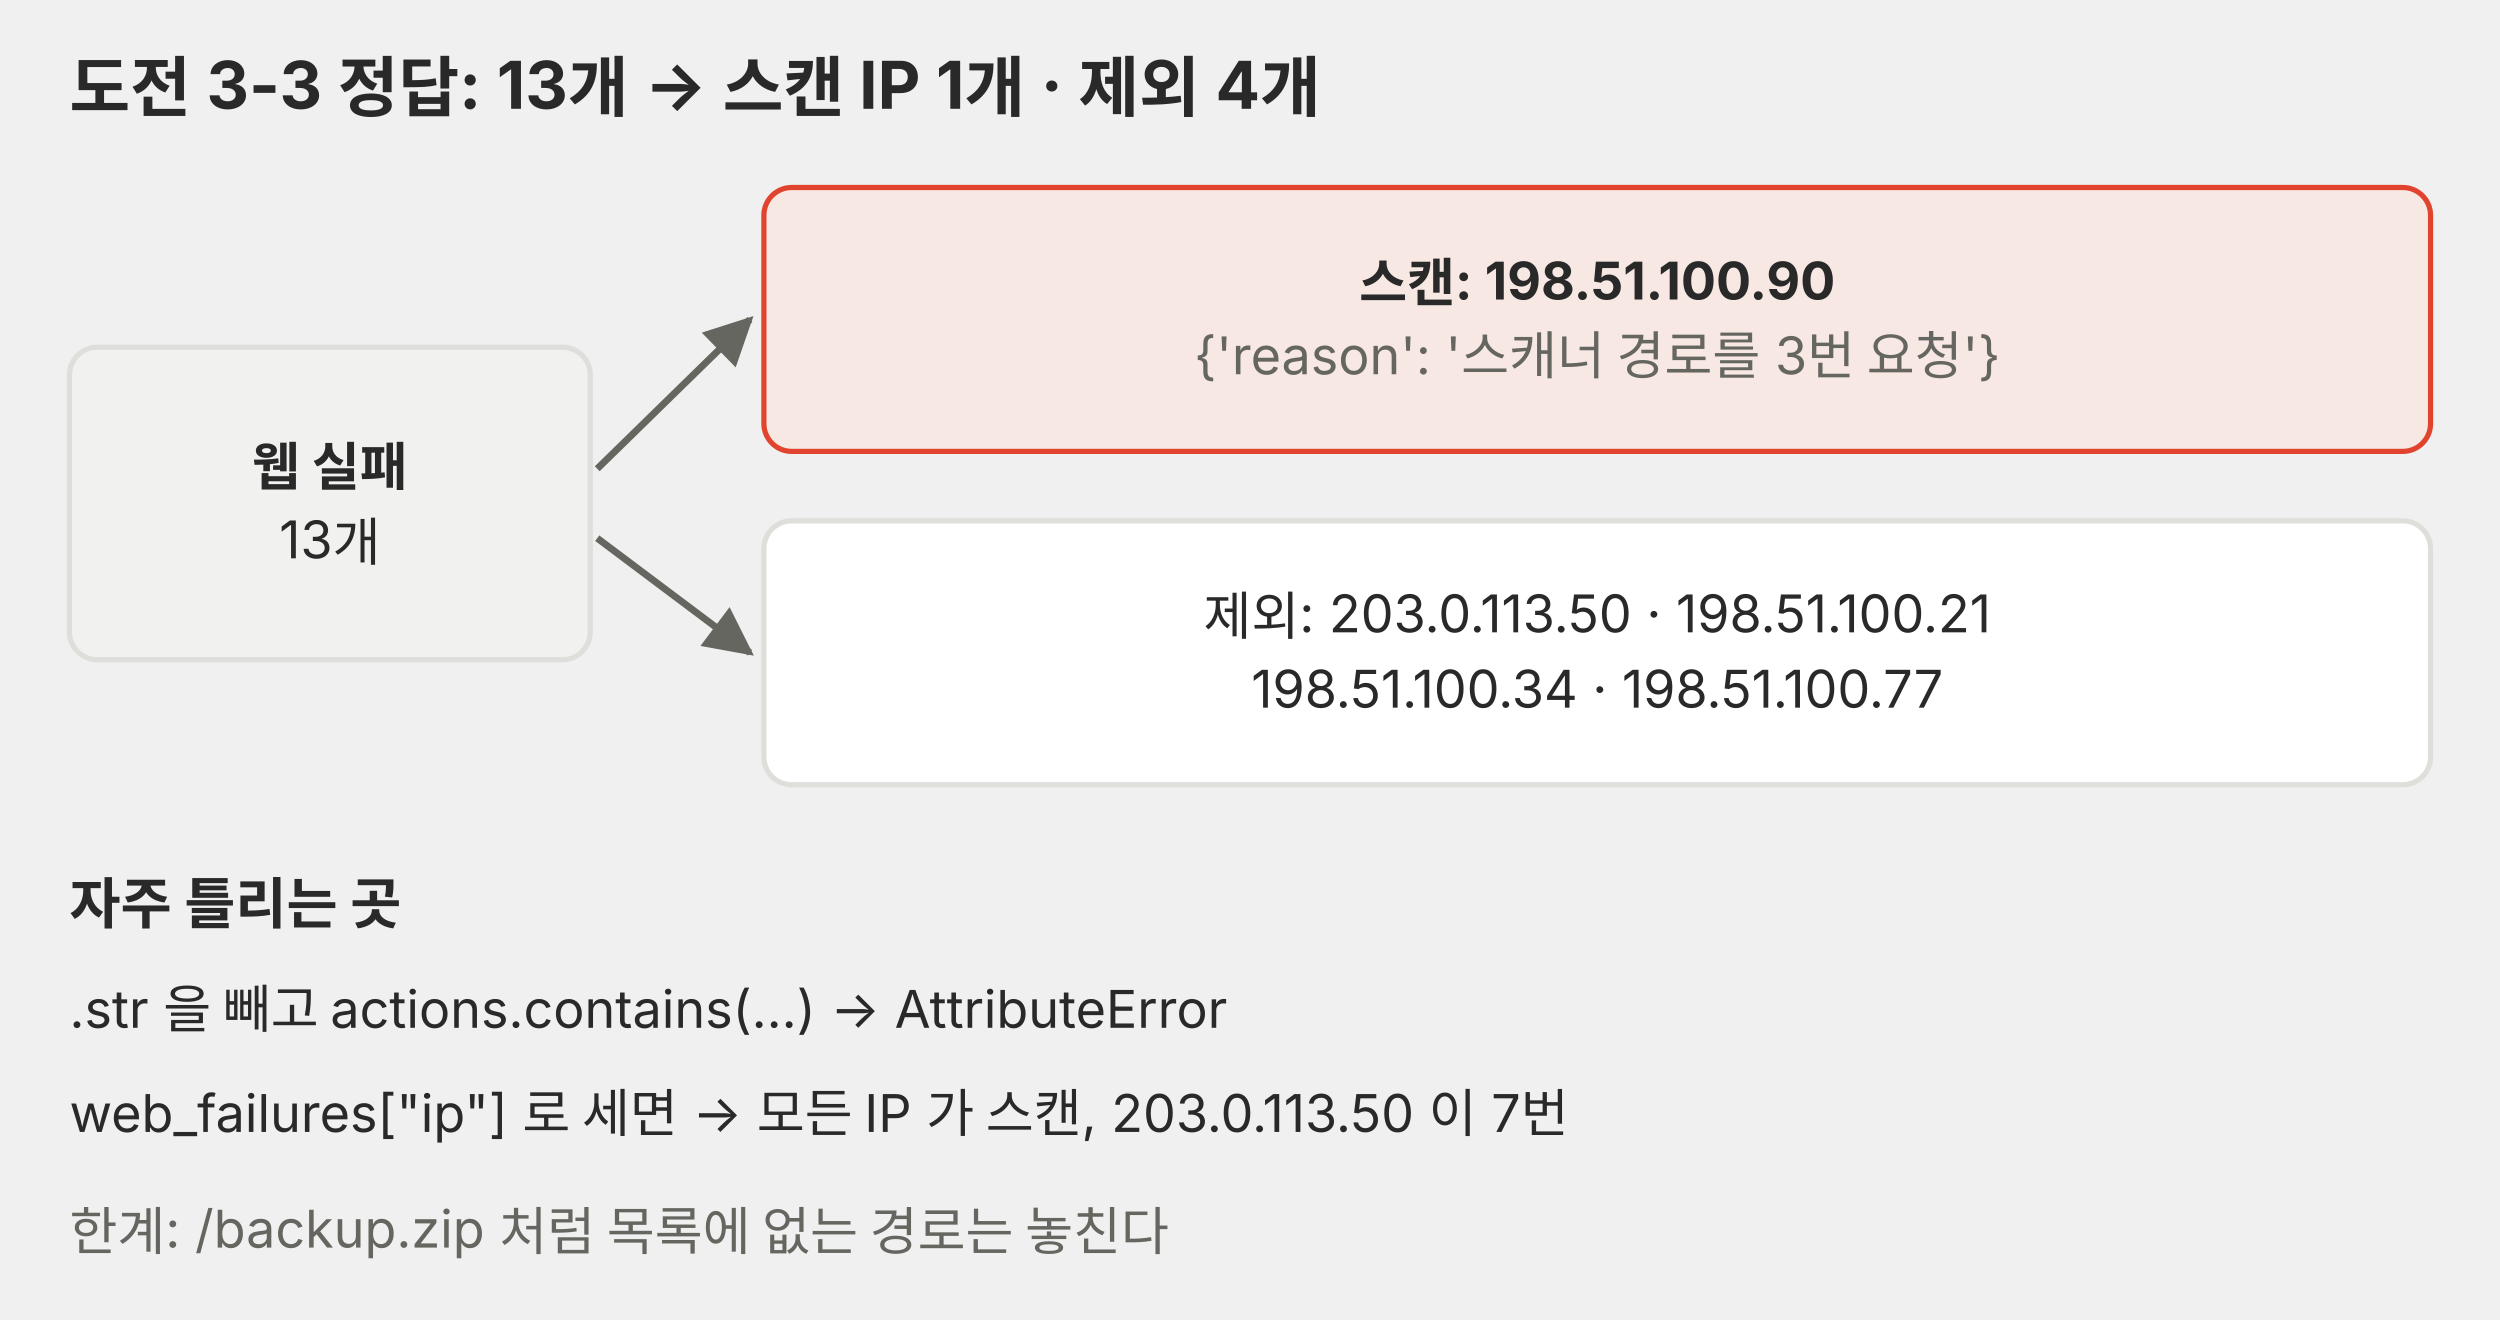
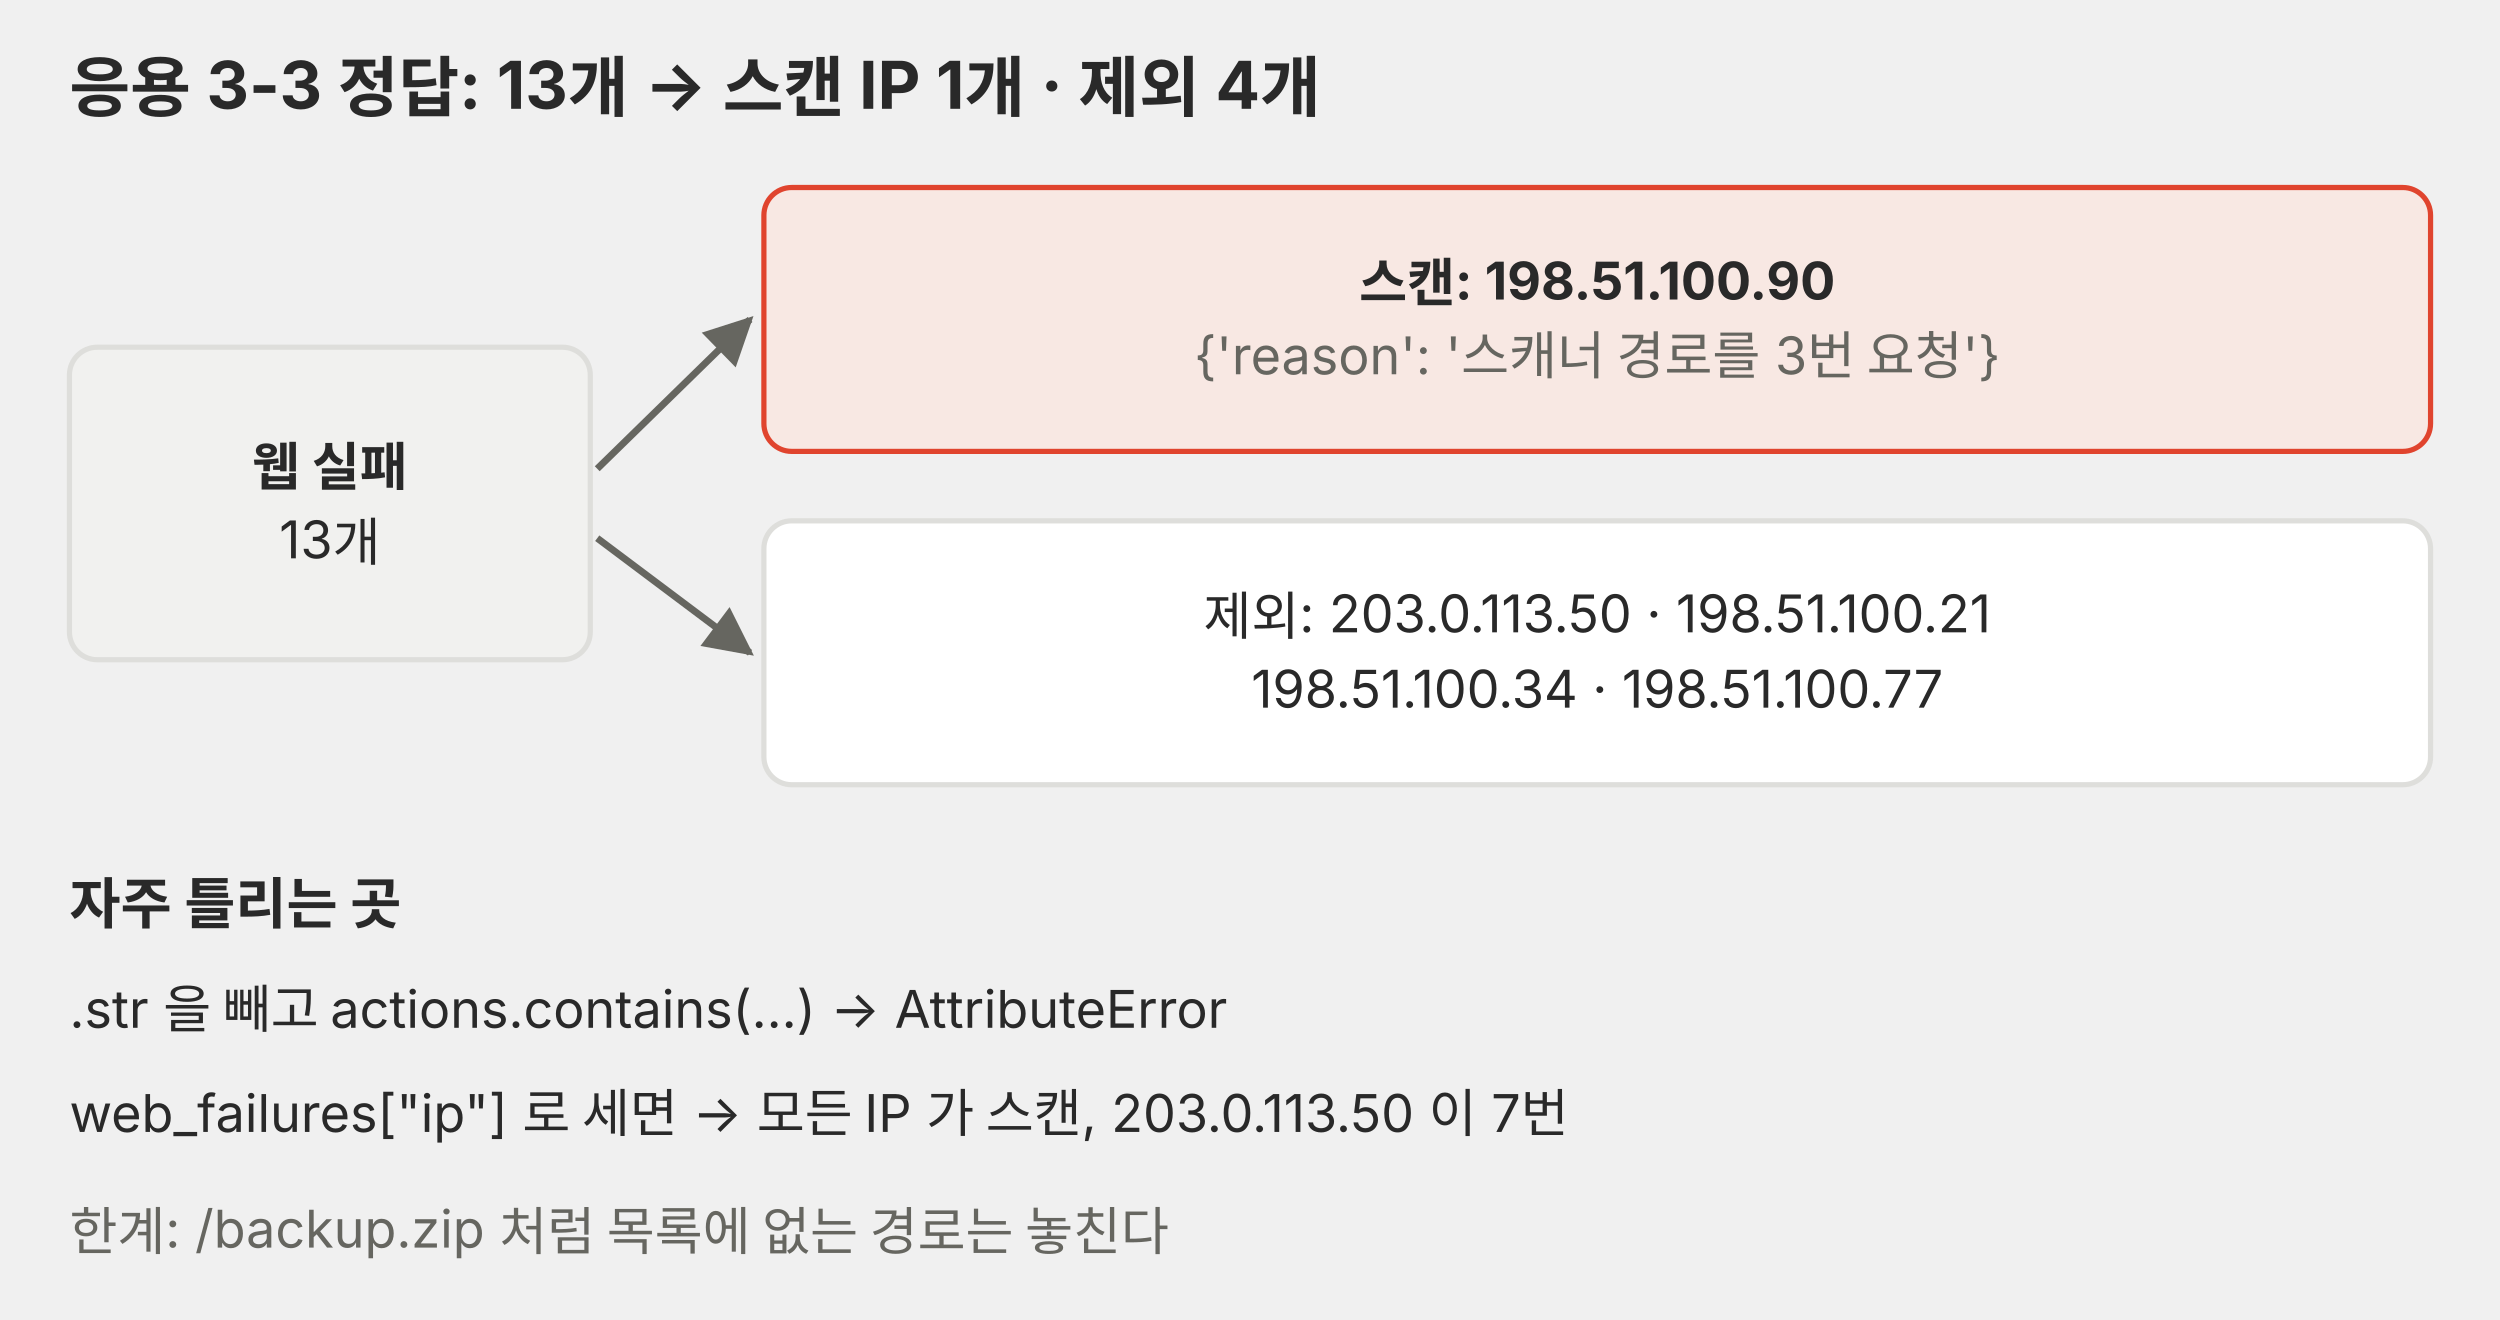
<svg xmlns="http://www.w3.org/2000/svg" viewBox="0 0 720 380" role="img" font-family="Pretendard, 'Noto Sans KR', -apple-system, 'Segoe UI', sans-serif">
  <defs>
    <marker id="a-p04" viewBox="0 0 10 10" refX="9" refY="5" markerWidth="7" markerHeight="7" orient="auto-start-reverse">
      <path d="M0 0L10 5L0 10z" fill="#666660" />
    </marker>
  </defs>
-   <text x="20" y="32" font-size="19" text-anchor="start" fill="#292929" font-weight="700">도전 3-3 정답: 13개 → 스캔 IP 1개 · 제외 4개</text>
+   <text x="20" y="32" font-size="19" text-anchor="start" fill="#292929" font-weight="700">응용 3-3 정답: 13개 → 스캔 IP 1개 · 제외 4개</text>
  <rect x="20" y="100" width="150" height="90" rx="8" fill="#f1f1ef" stroke="#dededb" stroke-width="1.5" />
  <text x="95" y="139.8" font-size="15" text-anchor="middle" fill="#292929" font-weight="700">웹 실패</text>
  <text x="95" y="160.8" font-size="15" text-anchor="middle" fill="#292929">13개</text>
  <rect x="220" y="54" width="480" height="76" rx="8" fill="#f8e8e3" stroke="#e0442e" stroke-width="1.5" />
  <text x="460" y="86.8" font-size="15" text-anchor="middle" fill="#292929" font-weight="700">스캔: 198.51.100.90</text>
  <text x="460" y="107.8" font-size="15" text-anchor="middle" fill="#666660">{'reason': '스캐너 경로를 3번 요청'}</text>
  <rect x="220" y="150" width="480" height="76" rx="8" fill="#ffffff" stroke="#dededb" stroke-width="1.5" />
  <text x="460" y="182.8" font-size="15" text-anchor="middle" fill="#292929">제외: 203.0.113.50 · 198.51.100.21</text>
  <text x="460" y="203.8" font-size="15" text-anchor="middle" fill="#292929">198.51.100.34 · 198.51.100.77</text>
  <line x1="172" y1="135" x2="216" y2="92" stroke="#666660" stroke-width="2" marker-end="url(#a-p04)" />
  <line x1="172" y1="155" x2="216" y2="188" stroke="#666660" stroke-width="2" marker-end="url(#a-p04)" />
  <text x="20" y="266" font-size="16" text-anchor="start" fill="#292929" font-weight="700">자주 틀리는 곳</text>
  <text x="20" y="296" font-size="15" text-anchor="start" fill="#292929">.str 을 빼고 actions.contains(…) → AttributeError</text>
  <text x="20" y="326" font-size="15" text-anchor="start" fill="#292929">web_failures["ip"] 로 세면 → 모든 IP 가 스캔, 203.0.113.50 이 7번</text>
  <text x="20" y="360" font-size="15" text-anchor="start" fill="#666660">한계: /backup.zip 처럼 목록에 없는 경로는 놓친다</text>
</svg>
